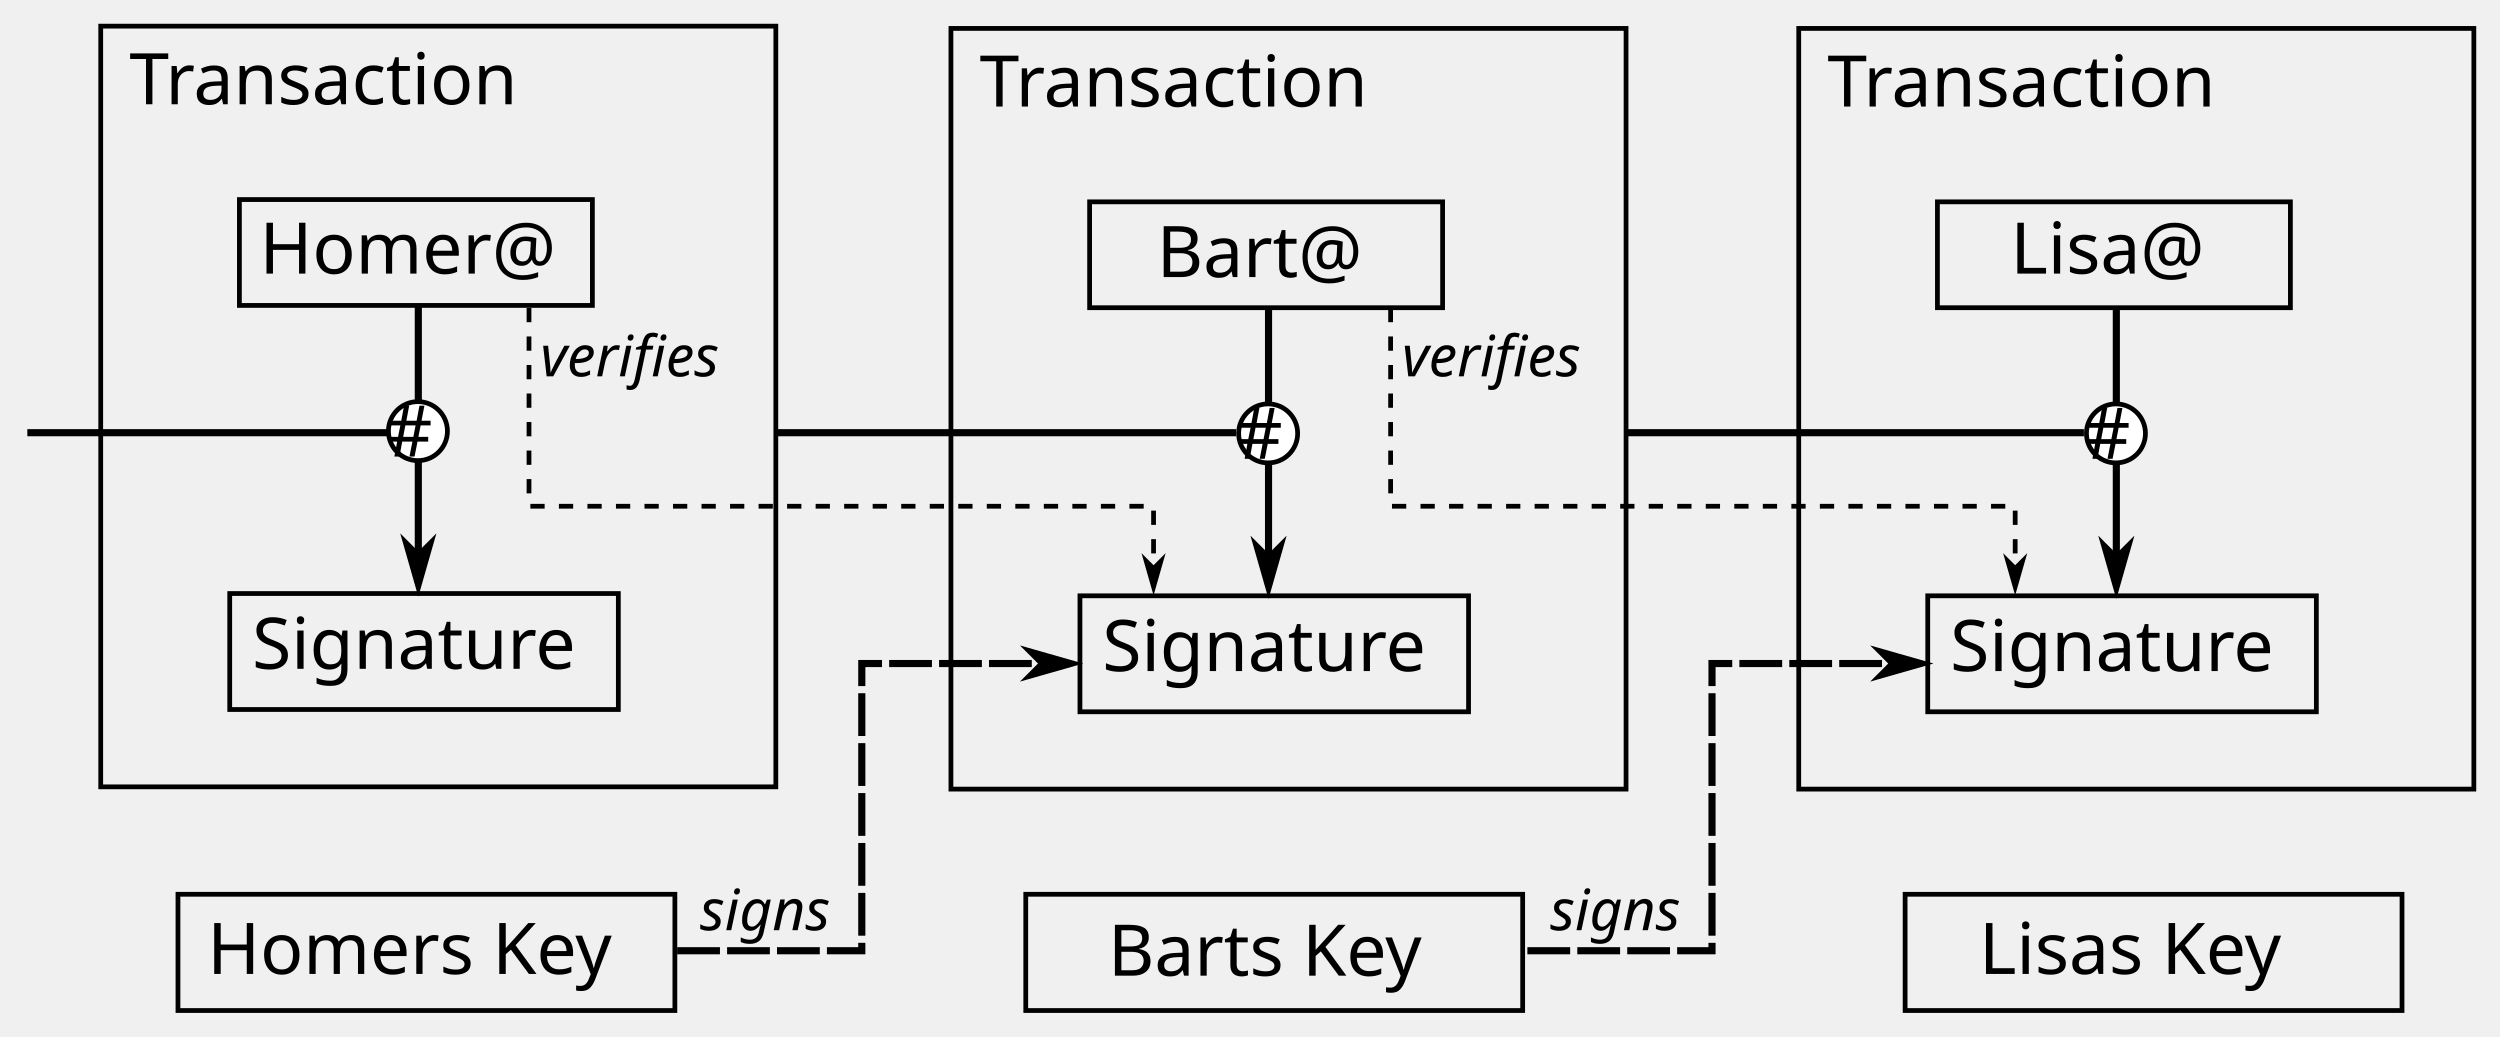
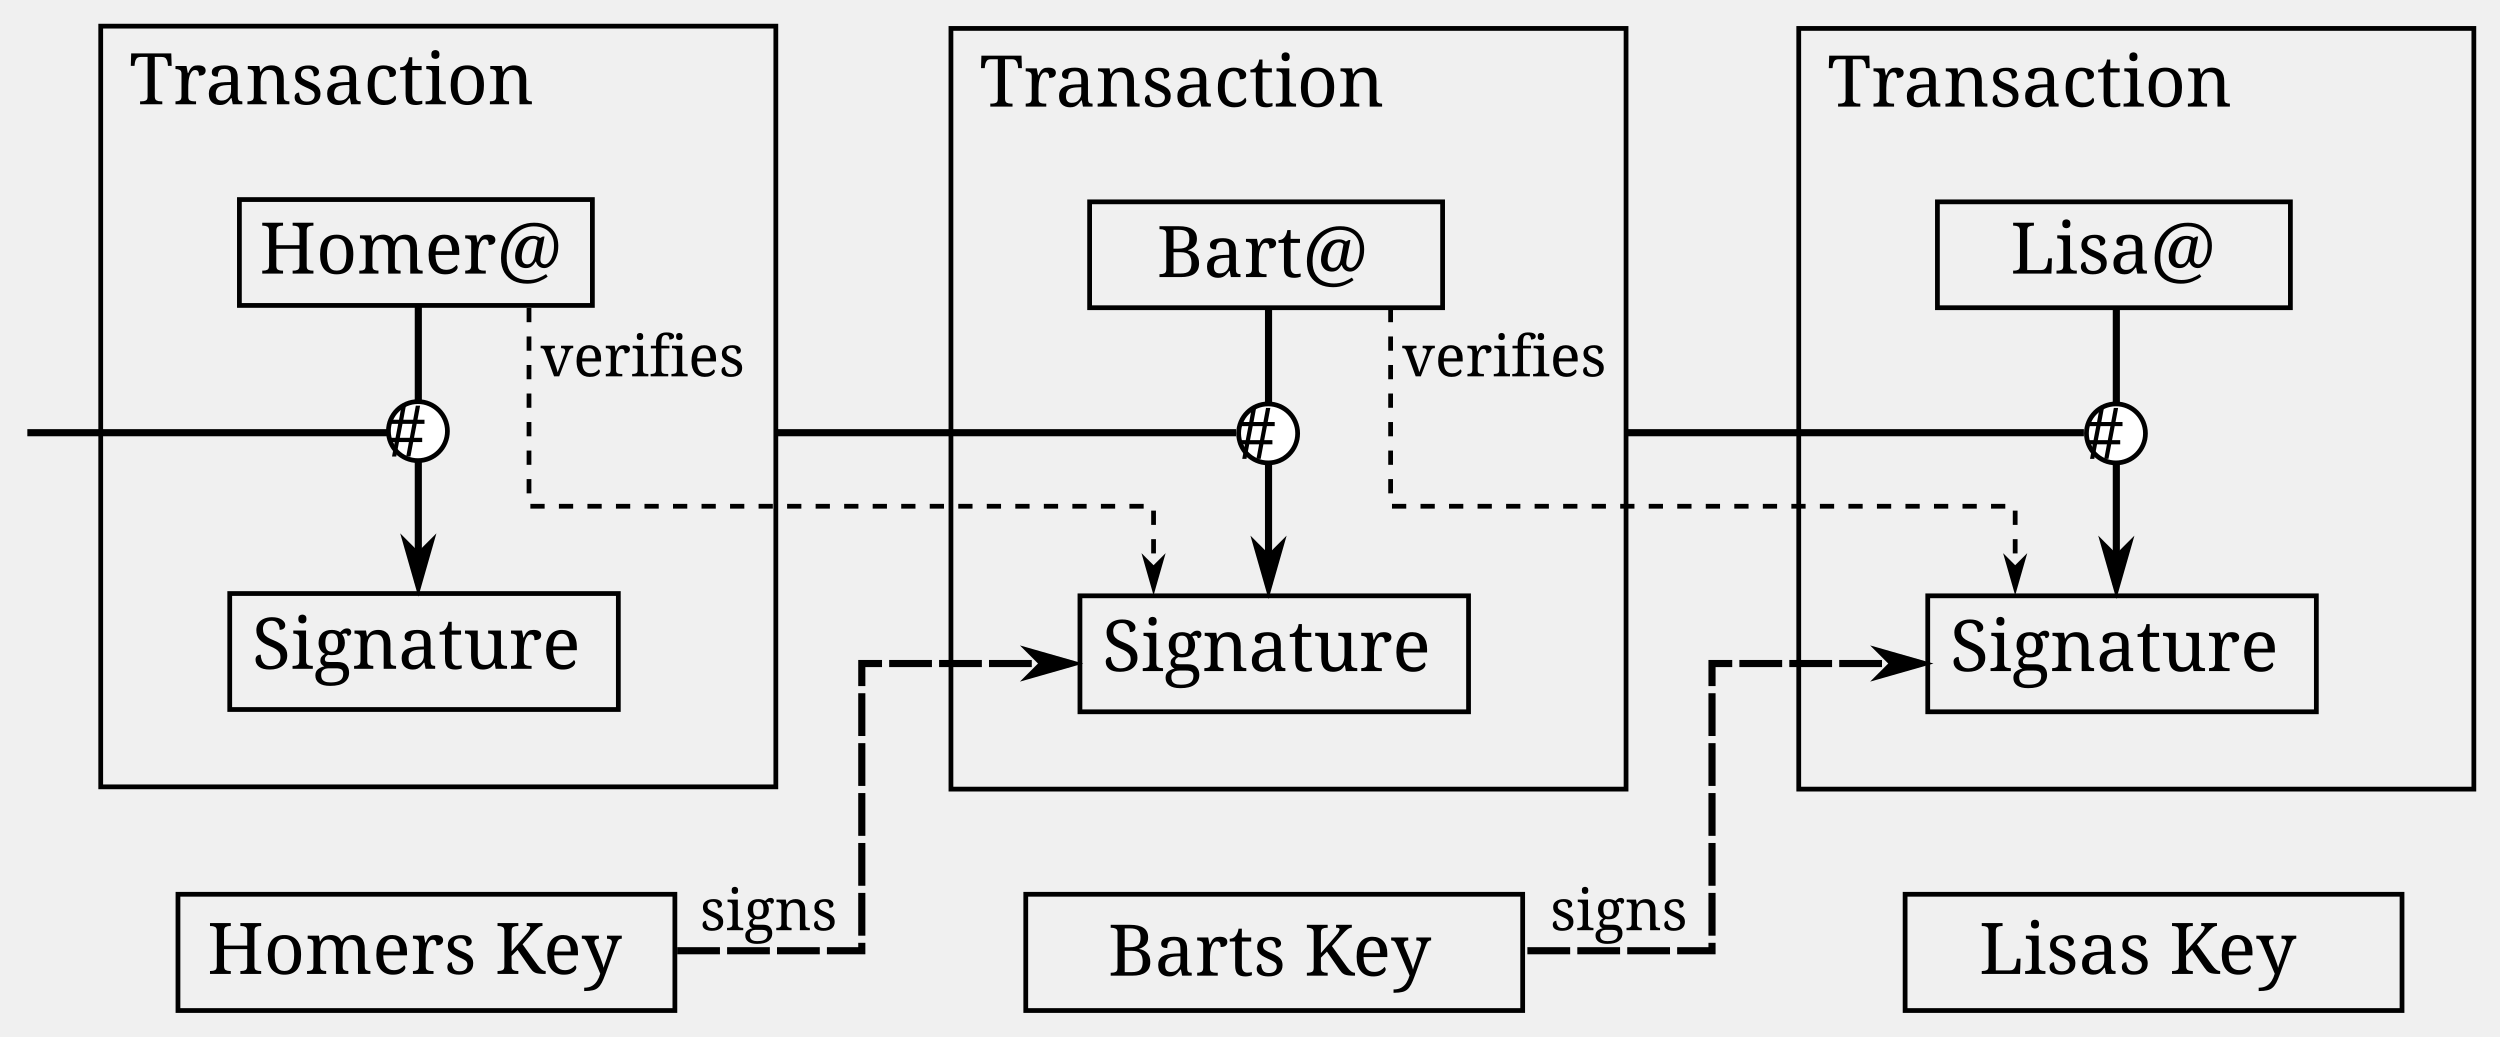
<svg xmlns="http://www.w3.org/2000/svg" width="525.84" height="218.05" id="svg7548" version="1.1">
  <defs id="defs7550">
    <marker orient="auto" refY="0.0" refX="0.0" id="Arrow1Mstart" style="overflow:visible">
      <path id="path3929" d="M 0.0,0.0 L 5.0,-5.0 L -12.5,0.0 L 5.0,5.0 L 0.0,0.0 z " style="fill-rule:evenodd;stroke:#000000;stroke-width:1.0pt" transform="scale(0.4) translate(10,0)" />
    </marker>
    <marker orient="auto" refY="0" refX="0" id="Arrow1Mend-8" style="overflow:visible">
      <path id="path3932-1" d="M 0,0 5,-5 -12.5,0 5,5 0,0 z" style="fill-rule:evenodd;stroke:#000000;stroke-width:1pt" transform="matrix(-0.4,0,0,-0.4,-4,0)" />
    </marker>
    <marker orient="auto" refY="0" refX="0" id="marker7437" style="overflow:visible">
      <path id="path7439" d="M 0,0 5,-5 -12.5,0 5,5 0,0 z" style="fill-rule:evenodd;stroke:#000000;stroke-width:1pt" transform="matrix(-0.4,0,0,-0.4,-4,0)" />
    </marker>
    <marker orient="auto" refY="0" refX="0" id="marker7441" style="overflow:visible">
      <path id="path7443" d="M 0,0 5,-5 -12.5,0 5,5 0,0 z" style="fill-rule:evenodd;stroke:#000000;stroke-width:1pt" transform="matrix(-0.4,0,0,-0.4,-4,0)" />
    </marker>
    <marker orient="auto" refY="0" refX="0" id="marker7445" style="overflow:visible">
      <path id="path7447" d="M 0,0 5,-5 -12.5,0 5,5 0,0 z" style="fill-rule:evenodd;stroke:#000000;stroke-width:1pt" transform="matrix(-0.4,0,0,-0.4,-4,0)" />
    </marker>
    <marker orient="auto" refY="0" refX="0" id="Arrow1Sstart" style="overflow:visible">
      <path id="path3935" d="M 0,0 5,-5 -12.5,0 5,5 0,0 z" style="fill-rule:evenodd;stroke:#000000;stroke-width:1pt" transform="matrix(0.2,0,0,0.2,1.2,0)" />
    </marker>
    <marker orient="auto" refY="0" refX="0" id="marker7451" style="overflow:visible">
      <path id="path7453" d="M 0,0 5,-5 -12.5,0 5,5 0,0 z" style="fill-rule:evenodd;stroke:#000000;stroke-width:1pt" transform="matrix(0.2,0,0,0.2,1.2,0)" />
    </marker>
    <marker orient="auto" refY="0" refX="0" id="marker7455" style="overflow:visible">
      <path id="path7457" d="M 0,0 5,-5 -12.5,0 5,5 0,0 z" style="fill-rule:evenodd;stroke:#000000;stroke-width:1pt" transform="matrix(0.2,0,0,0.2,1.2,0)" />
    </marker>
  </defs>
  <g id="layer1" transform="translate(-115.9295,-311.9086)">
-     <g transform="translate(293.9463,295.5996)" id="g5304">
-       <rect style="color:#000000;fill:none;stroke:#000000;stroke-width:1px;stroke-linecap:butt;stroke-linejoin:miter;stroke-miterlimit:4;stroke-opacity:1;stroke-dasharray:none;stroke-dashoffset:0;marker:none;visibility:visible;display:inline;overflow:visible;enable-background:accumulate" id="rect5306" width="142" height="160" x="22" y="22.288" />
-       <text xml:space="preserve" style="font-size:15px;font-style:normal;font-weight:normal;line-height:125%;letter-spacing:0px;word-spacing:0px;fill:#000000;fill-opacity:1;stroke:none;font-family:Sans" x="28.028" y="38.723" id="text5308">
-         <tspan id="tspan5310" x="28.028" y="38.723">Transaction</tspan>
-       </text>
-     </g>
-     <g id="g3902-3" transform="translate(21.2681,58.87741)">
-       <text id="text3896-6" y="394.186" x="326.52" style="font-size:15px;font-style:normal;font-weight:normal;line-height:125%;letter-spacing:0px;word-spacing:0px;fill:#000000;fill-opacity:1;stroke:none;font-family:Sans" xml:space="preserve">
-         <tspan y="394.186" x="326.52" id="tspan3898-5">Signature</tspan>
-       </text>
-       <rect y="378.352" x="321.813" height="24.393" width="81.737" id="rect3900-5" style="color:#000000;fill:none;stroke:#000000;stroke-width:1px;stroke-linecap:butt;stroke-linejoin:miter;stroke-miterlimit:4;stroke-opacity:1;stroke-dasharray:none;stroke-dashoffset:0;marker:none;visibility:visible;display:inline;overflow:visible;enable-background:accumulate" />
-     </g>
+     <rect y="317.888" x="315.947" height="160" width="142" id="rect5306" style="color:#000000;display:inline;overflow:visible;visibility:visible;fill:none;stroke:#000000;stroke-width:1px;stroke-linecap:butt;stroke-linejoin:miter;stroke-miterlimit:4;stroke-dasharray:none;stroke-dashoffset:0;stroke-opacity:1;marker:none;enable-background:accumulate" />
+     <text id="text5308" y="334.323" x="321.975" style="font-style:normal;font-weight:normal;font-size:15px;line-height:125%;font-family:serif;letter-spacing:0px;word-spacing:0px;fill:#000000;fill-opacity:1;stroke:none;-inkscape-font-specification:serif;font-stretch:normal;font-variant:normal;" xml:space="preserve">
+       <tspan y="334.323" x="321.975" id="tspan5310">Transaction</tspan>
+     </text>
+     <text xml:space="preserve" style="font-style:normal;font-weight:normal;font-size:15px;line-height:125%;font-family:serif;letter-spacing:0px;word-spacing:0px;fill:#000000;fill-opacity:1;stroke:none;-inkscape-font-specification:serif;font-stretch:normal;font-variant:normal;" x="347.788" y="453.064" id="text3896-6">
+       <tspan id="tspan3898-5" x="347.788" y="453.064">Signature</tspan>
+     </text>
+     <rect style="color:#000000;display:inline;overflow:visible;visibility:visible;fill:none;stroke:#000000;stroke-width:1px;stroke-linecap:butt;stroke-linejoin:miter;stroke-miterlimit:4;stroke-dasharray:none;stroke-dashoffset:0;stroke-opacity:1;marker:none;enable-background:accumulate" id="rect3900-5" width="81.737" height="24.393" x="343.081" y="437.23" />
    <path style="fill:none;stroke:#000000;stroke-width:1.5;stroke-linecap:butt;stroke-linejoin:miter;stroke-miterlimit:4;stroke-opacity:1;stroke-dasharray:none;marker-start:url(#Arrow1Mstart);marker-mid:none;marker-end:none" d="m 382.747,434.942 0,-58.311" id="path5353" />
-     <g transform="translate(35.8182,237.1899)" id="g5343">
-       <path style="fill:#ffffff;fill-opacity:1;stroke:#000000;stroke-width:1;stroke-miterlimit:4;stroke-opacity:1;stroke-dasharray:none" id="path5345" d="m 275.167,120.517 c 0,3.427 -2.778,6.205 -6.205,6.205 -3.427,0 -6.205,-2.778 -6.205,-6.205 0,-3.427 2.778,-6.205 6.205,-6.205 3.427,0 6.205,2.778 6.205,6.205 z" transform="translate(77.88559,45.36194)" />
-       <text xml:space="preserve" style="font-size:15px;font-style:normal;font-weight:normal;line-height:125%;letter-spacing:0px;word-spacing:0px;fill:#000000;fill-opacity:1;stroke:none;font-family:Sans" x="340.215" y="171.228" id="text5347">
-         <tspan id="tspan5349" x="340.215" y="171.228">#</tspan>
-       </text>
-     </g>
-     <g transform="translate(-48.4816,-208.2278)" id="g6156">
-       <rect y="562.59" x="393.598" height="22.269" width="74.245" id="rect5351" style="color:#000000;fill:none;stroke:#000000;stroke-width:1px;stroke-linecap:butt;stroke-linejoin:miter;stroke-miterlimit:4;stroke-opacity:1;stroke-dasharray:none;stroke-dashoffset:0;marker:none;visibility:visible;display:inline;overflow:visible;enable-background:accumulate" />
-       <text xml:space="preserve" style="font-size:15px;font-style:normal;font-weight:normal;line-height:125%;letter-spacing:0px;word-spacing:0px;fill:#000000;fill-opacity:1;stroke:none;font-family:Sans" x="407.726" y="578.419" id="text3093">
-         <tspan id="tspan3095" x="407.726" y="578.419">Bart@</tspan>
-       </text>
-     </g>
-     <g id="g6149" transform="translate(-40.3311,-145.4211)">
-       <rect y="645.428" x="193.694" height="24.451" width="104.518" id="rect6115" style="color:#000000;fill:none;stroke:#000000;stroke-width:1px;stroke-linecap:butt;stroke-linejoin:miter;stroke-miterlimit:4;stroke-opacity:1;stroke-dasharray:none;stroke-dashoffset:0;marker:none;visibility:visible;display:inline;overflow:visible;enable-background:accumulate" />
-       <text xml:space="preserve" style="font-size:15px;font-style:normal;font-weight:normal;line-height:125%;letter-spacing:0px;word-spacing:0px;fill:#000000;fill-opacity:1;stroke:none;font-family:Sans" x="199.867" y="662.188" id="text3101">
-         <tspan id="tspan3103" x="199.867" y="662.188">Homers Key</tspan>
-       </text>
-     </g>
-     <g id="g6163" transform="translate(115.1148,295.1202)">
-       <rect y="22.288" x="22" height="160" width="142" id="rect6165" style="color:#000000;fill:none;stroke:#000000;stroke-width:1px;stroke-linecap:butt;stroke-linejoin:miter;stroke-miterlimit:4;stroke-opacity:1;stroke-dasharray:none;stroke-dashoffset:0;marker:none;visibility:visible;display:inline;overflow:visible;enable-background:accumulate" />
-       <text id="text6167" y="38.723" x="28.028" style="font-size:15px;font-style:normal;font-weight:normal;line-height:125%;letter-spacing:0px;word-spacing:0px;fill:#000000;fill-opacity:1;stroke:none;font-family:Sans" xml:space="preserve">
-         <tspan y="38.723" x="28.028" id="tspan6169">Transaction</tspan>
-       </text>
-     </g>
-     <g transform="translate(-157.5634,58.39797)" id="g6171">
-       <text xml:space="preserve" style="font-size:15px;font-style:normal;font-weight:normal;line-height:125%;letter-spacing:0px;word-spacing:0px;fill:#000000;fill-opacity:1;stroke:none;font-family:Sans" x="326.52" y="394.186" id="text6173">
-         <tspan id="tspan6175" x="326.52" y="394.186">Signature</tspan>
-       </text>
-       <rect style="color:#000000;fill:none;stroke:#000000;stroke-width:1px;stroke-linecap:butt;stroke-linejoin:miter;stroke-miterlimit:4;stroke-opacity:1;stroke-dasharray:none;stroke-dashoffset:0;marker:none;visibility:visible;display:inline;overflow:visible;enable-background:accumulate" id="rect6177" width="81.737" height="24.393" x="321.813" y="378.352" />
-     </g>
+     <circle r="6.205" cy="403.069" cx="382.666" id="path5345" style="fill:#ffffff;fill-opacity:1;stroke:#000000;stroke-width:1;stroke-miterlimit:4;stroke-dasharray:none;stroke-opacity:1" />
+     <text id="text5347" y="408.418" x="376.033" style="font-style:normal;font-weight:normal;font-size:15px;line-height:125%;font-family:serif;letter-spacing:0px;word-spacing:0px;fill:#000000;fill-opacity:1;stroke:none;-inkscape-font-specification:serif;font-stretch:normal;font-variant:normal;" xml:space="preserve">
+       <tspan y="408.418" x="376.033" id="tspan5349">#</tspan>
+     </text>
+     <rect style="color:#000000;display:inline;overflow:visible;visibility:visible;fill:none;stroke:#000000;stroke-width:1px;stroke-linecap:butt;stroke-linejoin:miter;stroke-miterlimit:4;stroke-dasharray:none;stroke-dashoffset:0;stroke-opacity:1;marker:none;enable-background:accumulate" id="rect5351" width="74.245" height="22.269" x="345.116" y="354.363" />
+     <text id="text3093" y="370.191" x="359.245" style="font-style:normal;font-weight:normal;font-size:15px;line-height:125%;font-family:serif;letter-spacing:0px;word-spacing:0px;fill:#000000;fill-opacity:1;stroke:none;-inkscape-font-specification:serif;font-stretch:normal;font-variant:normal;" xml:space="preserve">
+       <tspan y="370.191" x="359.245" id="tspan3095">Bart@</tspan>
+     </text>
+     <rect style="color:#000000;display:inline;overflow:visible;visibility:visible;fill:none;stroke:#000000;stroke-width:1px;stroke-linecap:butt;stroke-linejoin:miter;stroke-miterlimit:4;stroke-dasharray:none;stroke-dashoffset:0;stroke-opacity:1;marker:none;enable-background:accumulate" id="rect6115" width="104.518" height="24.451" x="153.363" y="500.007" />
+     <text id="text3101" y="516.767" x="159.536" style="font-style:normal;font-weight:normal;font-size:15px;line-height:125%;font-family:serif;letter-spacing:0px;word-spacing:0px;fill:#000000;fill-opacity:1;stroke:none;-inkscape-font-specification:serif;font-stretch:normal;font-variant:normal;" xml:space="preserve">
+       <tspan y="516.767" x="159.536" id="tspan3103">Homers Key</tspan>
+     </text>
+     <rect style="color:#000000;display:inline;overflow:visible;visibility:visible;fill:none;stroke:#000000;stroke-width:1px;stroke-linecap:butt;stroke-linejoin:miter;stroke-miterlimit:4;stroke-dasharray:none;stroke-dashoffset:0;stroke-opacity:1;marker:none;enable-background:accumulate" id="rect6165" width="142" height="160" x="137.115" y="317.409" />
+     <text xml:space="preserve" style="font-style:normal;font-weight:normal;font-size:15px;line-height:125%;font-family:serif;letter-spacing:0px;word-spacing:0px;fill:#000000;fill-opacity:1;stroke:none;-inkscape-font-specification:serif;font-stretch:normal;font-variant:normal;" x="143.143" y="333.844" id="text6167">
+       <tspan id="tspan6169" x="143.143" y="333.844">Transaction</tspan>
+     </text>
+     <text id="text6173" y="452.584" x="168.957" style="font-style:normal;font-weight:normal;font-size:15px;line-height:125%;font-family:serif;letter-spacing:0px;word-spacing:0px;fill:#000000;fill-opacity:1;stroke:none;-inkscape-font-specification:serif;font-stretch:normal;font-variant:normal;" xml:space="preserve">
+       <tspan y="452.584" x="168.957" id="tspan6175">Signature</tspan>
+     </text>
+     <rect y="436.75" x="164.25" height="24.393" width="81.737" id="rect6177" style="color:#000000;display:inline;overflow:visible;visibility:visible;fill:none;stroke:#000000;stroke-width:1px;stroke-linecap:butt;stroke-linejoin:miter;stroke-miterlimit:4;stroke-dasharray:none;stroke-dashoffset:0;stroke-opacity:1;marker:none;enable-background:accumulate" />
    <path id="path6179" d="m 203.915,434.463 0,-58.311" style="fill:none;stroke:#000000;stroke-width:1.5;stroke-linecap:butt;stroke-linejoin:miter;stroke-miterlimit:4;stroke-opacity:1;stroke-dasharray:none;marker-start:url(#Arrow1Mstart);marker-mid:none;marker-end:none" />
-     <g id="g6181" transform="translate(-143.0134,236.7104)">
-       <path transform="translate(77.88559,45.36194)" d="m 275.167,120.517 c 0,3.427 -2.778,6.205 -6.205,6.205 -3.427,0 -6.205,-2.778 -6.205,-6.205 0,-3.427 2.778,-6.205 6.205,-6.205 3.427,0 6.205,2.778 6.205,6.205 z" id="path6183" style="fill:#ffffff;fill-opacity:1;stroke:#000000;stroke-width:1;stroke-miterlimit:4;stroke-opacity:1;stroke-dasharray:none" />
-       <text id="text6185" y="171.228" x="340.215" style="font-size:15px;font-style:normal;font-weight:normal;line-height:125%;letter-spacing:0px;word-spacing:0px;fill:#000000;fill-opacity:1;stroke:none;font-family:Sans" xml:space="preserve">
-         <tspan y="171.228" x="340.215" id="tspan6187">#</tspan>
-       </text>
-     </g>
-     <g id="g6189" transform="translate(-227.3132,-208.7073)">
-       <rect style="color:#000000;fill:none;stroke:#000000;stroke-width:1px;stroke-linecap:butt;stroke-linejoin:miter;stroke-miterlimit:4;stroke-opacity:1;stroke-dasharray:none;stroke-dashoffset:0;marker:none;visibility:visible;display:inline;overflow:visible;enable-background:accumulate" id="rect6191" width="74.245" height="22.269" x="393.598" y="562.59" />
-       <text xml:space="preserve" style="font-size:15px;font-style:normal;font-weight:normal;line-height:125%;letter-spacing:0px;word-spacing:0px;fill:#000000;fill-opacity:1;stroke:none;font-family:Sans" x="397.842" y="578.166" id="text3089">
-         <tspan id="tspan3091" x="397.842" y="578.166">Homer@</tspan>
-       </text>
-     </g>
+     <circle r="6.205" cy="402.589" cx="203.834" style="fill:#ffffff;fill-opacity:1;stroke:#000000;stroke-width:1;stroke-miterlimit:4;stroke-dasharray:none;stroke-opacity:1" id="path6183" />
+     <text xml:space="preserve" style="font-style:normal;font-weight:normal;font-size:15px;line-height:125%;font-family:serif;letter-spacing:0px;word-spacing:0px;fill:#000000;fill-opacity:1;stroke:none;-inkscape-font-specification:serif;font-stretch:normal;font-variant:normal;" x="197.201" y="407.938" id="text6185">
+       <tspan id="tspan6187" x="197.201" y="407.938">#</tspan>
+     </text>
+     <rect y="353.883" x="166.284" height="22.269" width="74.245" id="rect6191" style="color:#000000;display:inline;overflow:visible;visibility:visible;fill:none;stroke:#000000;stroke-width:1px;stroke-linecap:butt;stroke-linejoin:miter;stroke-miterlimit:4;stroke-dasharray:none;stroke-dashoffset:0;stroke-opacity:1;marker:none;enable-background:accumulate" />
+     <text id="text3089" y="369.458" x="170.529" style="font-style:normal;font-weight:normal;font-size:15px;line-height:125%;font-family:serif;letter-spacing:0px;word-spacing:0px;fill:#000000;fill-opacity:1;stroke:none;-inkscape-font-specification:serif;font-stretch:normal;font-variant:normal;" xml:space="preserve">
+       <tspan y="369.458" x="170.529" id="tspan3091">Homer@</tspan>
+     </text>
    <path style="fill:none;stroke:#000000;stroke-width:1.5;stroke-linecap:butt;stroke-linejoin:miter;stroke-miterlimit:4;stroke-opacity:1;stroke-dasharray:none" d="m 279.476,402.922 96.448,0" id="path6201" />
    <path id="path6203" d="m 121.679,402.922 76.051,0" style="fill:none;stroke:#000000;stroke-width:1.5;stroke-linecap:butt;stroke-linejoin:miter;stroke-miterlimit:4;stroke-opacity:1;stroke-dasharray:none" />
-     <g id="g6326" transform="translate(472.2687,295.5996)">
-       <rect y="22.288" x="22" height="160" width="142" id="rect6328" style="color:#000000;fill:none;stroke:#000000;stroke-width:1px;stroke-linecap:butt;stroke-linejoin:miter;stroke-miterlimit:4;stroke-opacity:1;stroke-dasharray:none;stroke-dashoffset:0;marker:none;visibility:visible;display:inline;overflow:visible;enable-background:accumulate" />
-       <text id="text6330" y="38.723" x="28.028" style="font-size:15px;font-style:normal;font-weight:normal;line-height:125%;letter-spacing:0px;word-spacing:0px;fill:#000000;fill-opacity:1;stroke:none;font-family:Sans" xml:space="preserve">
-         <tspan y="38.723" x="28.028" id="tspan6332">Transaction</tspan>
-       </text>
-     </g>
-     <g transform="translate(199.5905,58.87741)" id="g6334">
-       <text xml:space="preserve" style="font-size:15px;font-style:normal;font-weight:normal;line-height:125%;letter-spacing:0px;word-spacing:0px;fill:#000000;fill-opacity:1;stroke:none;font-family:Sans" x="326.52" y="394.186" id="text6336">
-         <tspan id="tspan6338" x="326.52" y="394.186">Signature</tspan>
-       </text>
-       <rect style="color:#000000;fill:none;stroke:#000000;stroke-width:1px;stroke-linecap:butt;stroke-linejoin:miter;stroke-miterlimit:4;stroke-opacity:1;stroke-dasharray:none;stroke-dashoffset:0;marker:none;visibility:visible;display:inline;overflow:visible;enable-background:accumulate" id="rect6340" width="81.737" height="24.393" x="321.813" y="378.352" />
-     </g>
+     <rect style="color:#000000;display:inline;overflow:visible;visibility:visible;fill:none;stroke:#000000;stroke-width:1px;stroke-linecap:butt;stroke-linejoin:miter;stroke-miterlimit:4;stroke-dasharray:none;stroke-dashoffset:0;stroke-opacity:1;marker:none;enable-background:accumulate" id="rect6328" width="142" height="160" x="494.269" y="317.888" />
+     <text xml:space="preserve" style="font-style:normal;font-weight:normal;font-size:15px;line-height:125%;font-family:serif;letter-spacing:0px;word-spacing:0px;fill:#000000;fill-opacity:1;stroke:none;-inkscape-font-specification:serif;font-stretch:normal;font-variant:normal;" x="500.297" y="334.323" id="text6330">
+       <tspan id="tspan6332" x="500.297" y="334.323">Transaction</tspan>
+     </text>
+     <text id="text6336" y="453.064" x="526.111" style="font-style:normal;font-weight:normal;font-size:15px;line-height:125%;font-family:serif;letter-spacing:0px;word-spacing:0px;fill:#000000;fill-opacity:1;stroke:none;-inkscape-font-specification:serif;font-stretch:normal;font-variant:normal;" xml:space="preserve">
+       <tspan y="453.064" x="526.111" id="tspan6338">Signature</tspan>
+     </text>
+     <rect y="437.23" x="521.404" height="24.393" width="81.737" id="rect6340" style="color:#000000;display:inline;overflow:visible;visibility:visible;fill:none;stroke:#000000;stroke-width:1px;stroke-linecap:butt;stroke-linejoin:miter;stroke-miterlimit:4;stroke-dasharray:none;stroke-dashoffset:0;stroke-opacity:1;marker:none;enable-background:accumulate" />
    <path id="path6342" d="m 561.069,434.942 0,-58.311" style="fill:none;stroke:#000000;stroke-width:1.5;stroke-linecap:butt;stroke-linejoin:miter;stroke-miterlimit:4;stroke-opacity:1;stroke-dasharray:none;marker-start:url(#Arrow1Mstart);marker-mid:none;marker-end:none" />
-     <g id="g6344" transform="translate(214.1406,237.1899)">
-       <path transform="translate(77.88559,45.36194)" d="m 275.167,120.517 c 0,3.427 -2.778,6.205 -6.205,6.205 -3.427,0 -6.205,-2.778 -6.205,-6.205 0,-3.427 2.778,-6.205 6.205,-6.205 3.427,0 6.205,2.778 6.205,6.205 z" id="path6346" style="fill:#ffffff;fill-opacity:1;stroke:#000000;stroke-width:1;stroke-miterlimit:4;stroke-opacity:1;stroke-dasharray:none" />
-       <text id="text6348" y="171.228" x="340.215" style="font-size:15px;font-style:normal;font-weight:normal;line-height:125%;letter-spacing:0px;word-spacing:0px;fill:#000000;fill-opacity:1;stroke:none;font-family:Sans" xml:space="preserve">
-         <tspan y="171.228" x="340.215" id="tspan6350">#</tspan>
-       </text>
-     </g>
-     <g id="g6352" transform="translate(129.8408,-208.2278)">
-       <rect style="color:#000000;fill:none;stroke:#000000;stroke-width:1px;stroke-linecap:butt;stroke-linejoin:miter;stroke-miterlimit:4;stroke-opacity:1;stroke-dasharray:none;stroke-dashoffset:0;marker:none;visibility:visible;display:inline;overflow:visible;enable-background:accumulate" id="rect6354" width="74.245" height="22.269" x="393.598" y="562.59" />
-       <text xml:space="preserve" style="font-size:15px;font-style:normal;font-weight:normal;line-height:125%;letter-spacing:0px;word-spacing:0px;fill:#000000;fill-opacity:1;stroke:none;font-family:Sans" x="408.959" y="577.686" id="text3097">
-         <tspan id="tspan3099" x="408.959" y="577.686">Lisa@</tspan>
-       </text>
-     </g>
-     <g transform="translate(137.9913,-145.4211)" id="g6364">
-       <rect style="color:#000000;fill:none;stroke:#000000;stroke-width:1px;stroke-linecap:butt;stroke-linejoin:miter;stroke-miterlimit:4;stroke-opacity:1;stroke-dasharray:none;stroke-dashoffset:0;marker:none;visibility:visible;display:inline;overflow:visible;enable-background:accumulate" id="rect6366" width="104.518" height="24.451" x="193.694" y="645.428" />
-       <text xml:space="preserve" style="font-size:15px;font-style:normal;font-weight:normal;line-height:125%;letter-spacing:0px;word-spacing:0px;fill:#000000;fill-opacity:1;stroke:none;font-family:Sans" x="210.993" y="662.554" id="text3105">
-         <tspan id="tspan3107" x="210.993" y="662.554">Barts Key</tspan>
-       </text>
-     </g>
+     <circle r="6.205" cy="403.069" cx="560.988" style="fill:#ffffff;fill-opacity:1;stroke:#000000;stroke-width:1;stroke-miterlimit:4;stroke-dasharray:none;stroke-opacity:1" id="path6346" />
+     <text xml:space="preserve" style="font-style:normal;font-weight:normal;font-size:15px;line-height:125%;font-family:serif;letter-spacing:0px;word-spacing:0px;fill:#000000;fill-opacity:1;stroke:none;-inkscape-font-specification:serif;font-stretch:normal;font-variant:normal;" x="554.355" y="408.418" id="text6348">
+       <tspan id="tspan6350" x="554.355" y="408.418">#</tspan>
+     </text>
+     <rect y="354.363" x="523.438" height="22.269" width="74.245" id="rect6354" style="color:#000000;display:inline;overflow:visible;visibility:visible;fill:none;stroke:#000000;stroke-width:1px;stroke-linecap:butt;stroke-linejoin:miter;stroke-miterlimit:4;stroke-dasharray:none;stroke-dashoffset:0;stroke-opacity:1;marker:none;enable-background:accumulate" />
+     <text id="text3097" y="369.458" x="538.8" style="font-style:normal;font-weight:normal;font-size:15px;line-height:125%;font-family:serif;letter-spacing:0px;word-spacing:0px;fill:#000000;fill-opacity:1;stroke:none;-inkscape-font-specification:serif;font-stretch:normal;font-variant:normal;" xml:space="preserve">
+       <tspan y="369.458" x="538.8" id="tspan3099">Lisa@</tspan>
+     </text>
+     <rect y="500.007" x="331.685" height="24.451" width="104.518" id="rect6366" style="color:#000000;display:inline;overflow:visible;visibility:visible;fill:none;stroke:#000000;stroke-width:1px;stroke-linecap:butt;stroke-linejoin:miter;stroke-miterlimit:4;stroke-dasharray:none;stroke-dashoffset:0;stroke-opacity:1;marker:none;enable-background:accumulate" />
+     <text id="text3105" y="517.133" x="348.985" style="font-style:normal;font-weight:normal;font-size:15px;line-height:125%;font-family:serif;letter-spacing:0px;word-spacing:0px;fill:#000000;fill-opacity:1;stroke:none;-inkscape-font-specification:serif;font-stretch:normal;font-variant:normal;" xml:space="preserve">
+       <tspan y="517.133" x="348.985" id="tspan3107">Barts Key</tspan>
+     </text>
    <path id="path6378" d="m 457.798,402.922 96.448,0" style="fill:none;stroke:#000000;stroke-width:1.5;stroke-linecap:butt;stroke-linejoin:miter;stroke-miterlimit:4;stroke-opacity:1;stroke-dasharray:none" />
    <path style="fill:none;stroke:#000000;stroke-width:1.5;stroke-linecap:butt;stroke-linejoin:miter;stroke-miterlimit:4;stroke-opacity:1;stroke-dasharray:9, 1.5;stroke-dashoffset:0;marker-end:url(#Arrow1Mend-8)" d="m 258.361,511.882 38.835,0 0,-60.41 43.629,0" id="path6420" />
    <path id="path7182" d="m 437.192,511.882 38.835,0 0,-60.41 43.629,0" style="fill:none;stroke:#000000;stroke-width:1.5;stroke-linecap:butt;stroke-linejoin:miter;stroke-miterlimit:4;stroke-opacity:1;stroke-dasharray:9, 1.5;stroke-dashoffset:0;marker-end:url(#Arrow1Mend-8)" />
-     <text xml:space="preserve" style="font-size:15px;font-style:normal;font-weight:normal;line-height:125%;letter-spacing:0px;word-spacing:0px;fill:#000000;fill-opacity:1;stroke:none;font-family:Sans" x="263.155" y="507.567" id="text7184">
-       <tspan id="tspan7186" x="263.155" y="507.567" style="font-size:12px;font-style:italic;-inkscape-font-specification:Sans Italic">signs</tspan>
+     <text xml:space="preserve" style="font-size:15px;font-style:normal;font-weight:normal;line-height:125%;letter-spacing:0px;word-spacing:0px;fill:#000000;fill-opacity:1;stroke:none;font-family:serif;-inkscape-font-specification:serif;font-stretch:normal;font-variant:normal;" x="263.155" y="507.567" id="text7184">
+       <tspan id="tspan7186" x="263.155" y="507.567" style="font-size:12px;font-style:normal;-inkscape-font-specification:serif;font-family:serif;font-weight:normal;font-stretch:normal;font-variant:normal;">signs</tspan>
    </text>
-     <text id="text7188" y="507.567" x="441.987" style="font-size:15px;font-style:normal;font-weight:normal;line-height:125%;letter-spacing:0px;word-spacing:0px;fill:#000000;fill-opacity:1;stroke:none;font-family:Sans" xml:space="preserve">
-       <tspan style="font-size:12px;font-style:italic;-inkscape-font-specification:Sans Italic" y="507.567" x="441.987" id="tspan7190">signs</tspan>
+     <text id="text7188" y="507.567" x="441.987" style="font-size:15px;font-style:normal;font-weight:normal;line-height:125%;letter-spacing:0px;word-spacing:0px;fill:#000000;fill-opacity:1;stroke:none;font-family:serif;-inkscape-font-specification:serif;font-stretch:normal;font-variant:normal;" xml:space="preserve">
+       <tspan style="font-size:12px;font-style:normal;-inkscape-font-specification:serif;font-family:serif;font-weight:normal;font-stretch:normal;font-variant:normal;" y="507.567" x="441.987" id="tspan7190">signs</tspan>
    </text>
    <path style="fill:none;stroke:#000000;stroke-width:1;stroke-linecap:butt;stroke-linejoin:miter;stroke-miterlimit:4;stroke-opacity:1;stroke-dasharray:3, 3;stroke-dashoffset:0;marker-end:url(#Arrow1Mend-8)" d="m 227.197,376.679 0,41.711 131.367,0 0,16.78" id="path7192" />
-     <text id="text7194" y="391.063" x="229.594" style="font-size:15px;font-style:normal;font-weight:normal;line-height:125%;letter-spacing:0px;word-spacing:0px;fill:#000000;fill-opacity:1;stroke:none;font-family:Sans" xml:space="preserve">
-       <tspan style="font-size:12px;font-style:italic;-inkscape-font-specification:Sans Italic" y="391.063" x="229.594" id="tspan7196">verifies</tspan>
+     <text id="text7194" y="391.063" x="229.594" style="font-size:15px;font-style:normal;font-weight:normal;line-height:125%;letter-spacing:0px;word-spacing:0px;fill:#000000;fill-opacity:1;stroke:none;font-family:serif;-inkscape-font-specification:serif;font-stretch:normal;font-variant:normal;" xml:space="preserve">
+       <tspan style="font-size:12px;font-style:normal;-inkscape-font-specification:serif;font-family:serif;font-weight:normal;font-stretch:normal;font-variant:normal;" y="391.063" x="229.594" id="tspan7196">verifies</tspan>
    </text>
    <path id="path7388" d="m 408.426,376.679 0,41.711 131.367,0 0,16.78" style="fill:none;stroke:#000000;stroke-width:1;stroke-linecap:butt;stroke-linejoin:miter;stroke-miterlimit:4;stroke-opacity:1;stroke-dasharray:3, 3;stroke-dashoffset:0;marker-end:url(#Arrow1Mend-8)" />
-     <text xml:space="preserve" style="font-size:15px;font-style:normal;font-weight:normal;line-height:125%;letter-spacing:0px;word-spacing:0px;fill:#000000;fill-opacity:1;stroke:none;font-family:Sans" x="410.823" y="391.063" id="text7390">
-       <tspan id="tspan7392" x="410.823" y="391.063" style="font-size:12px;font-style:italic;-inkscape-font-specification:Sans Italic">verifies</tspan>
+     <text xml:space="preserve" style="font-size:15px;font-style:normal;font-weight:normal;line-height:125%;letter-spacing:0px;word-spacing:0px;fill:#000000;fill-opacity:1;stroke:none;font-family:serif;-inkscape-font-specification:serif;font-stretch:normal;font-variant:normal;" x="410.823" y="391.063" id="text7390">
+       <tspan id="tspan7392" x="410.823" y="391.063" style="font-size:12px;font-style:normal;-inkscape-font-specification:serif;font-family:serif;font-weight:normal;font-stretch:normal;font-variant:normal;">verifies</tspan>
    </text>
    <rect y="500.007" x="516.643" height="24.451" width="104.518" id="rect7396" style="color:#000000;fill:none;stroke:#000000;stroke-width:1px;stroke-linecap:butt;stroke-linejoin:miter;stroke-miterlimit:4;stroke-opacity:1;stroke-dasharray:none;stroke-dashoffset:0;marker:none;visibility:visible;display:inline;overflow:visible;enable-background:accumulate" />
-     <text xml:space="preserve" style="font-size:15px;font-style:normal;font-weight:normal;line-height:125%;letter-spacing:0px;word-spacing:0px;fill:#000000;fill-opacity:1;stroke:none;font-family:Sans" x="532.204" y="516.767" id="text3109">
+     <text xml:space="preserve" style="font-size:15px;font-style:normal;font-weight:normal;line-height:125%;letter-spacing:0px;word-spacing:0px;fill:#000000;fill-opacity:1;stroke:none;font-family:serif;-inkscape-font-specification:serif;font-stretch:normal;font-variant:normal;" x="532.204" y="516.767" id="text3109">
      <tspan id="tspan3111" x="532.204" y="516.767">Lisas Key</tspan>
    </text>
  </g>
</svg>
